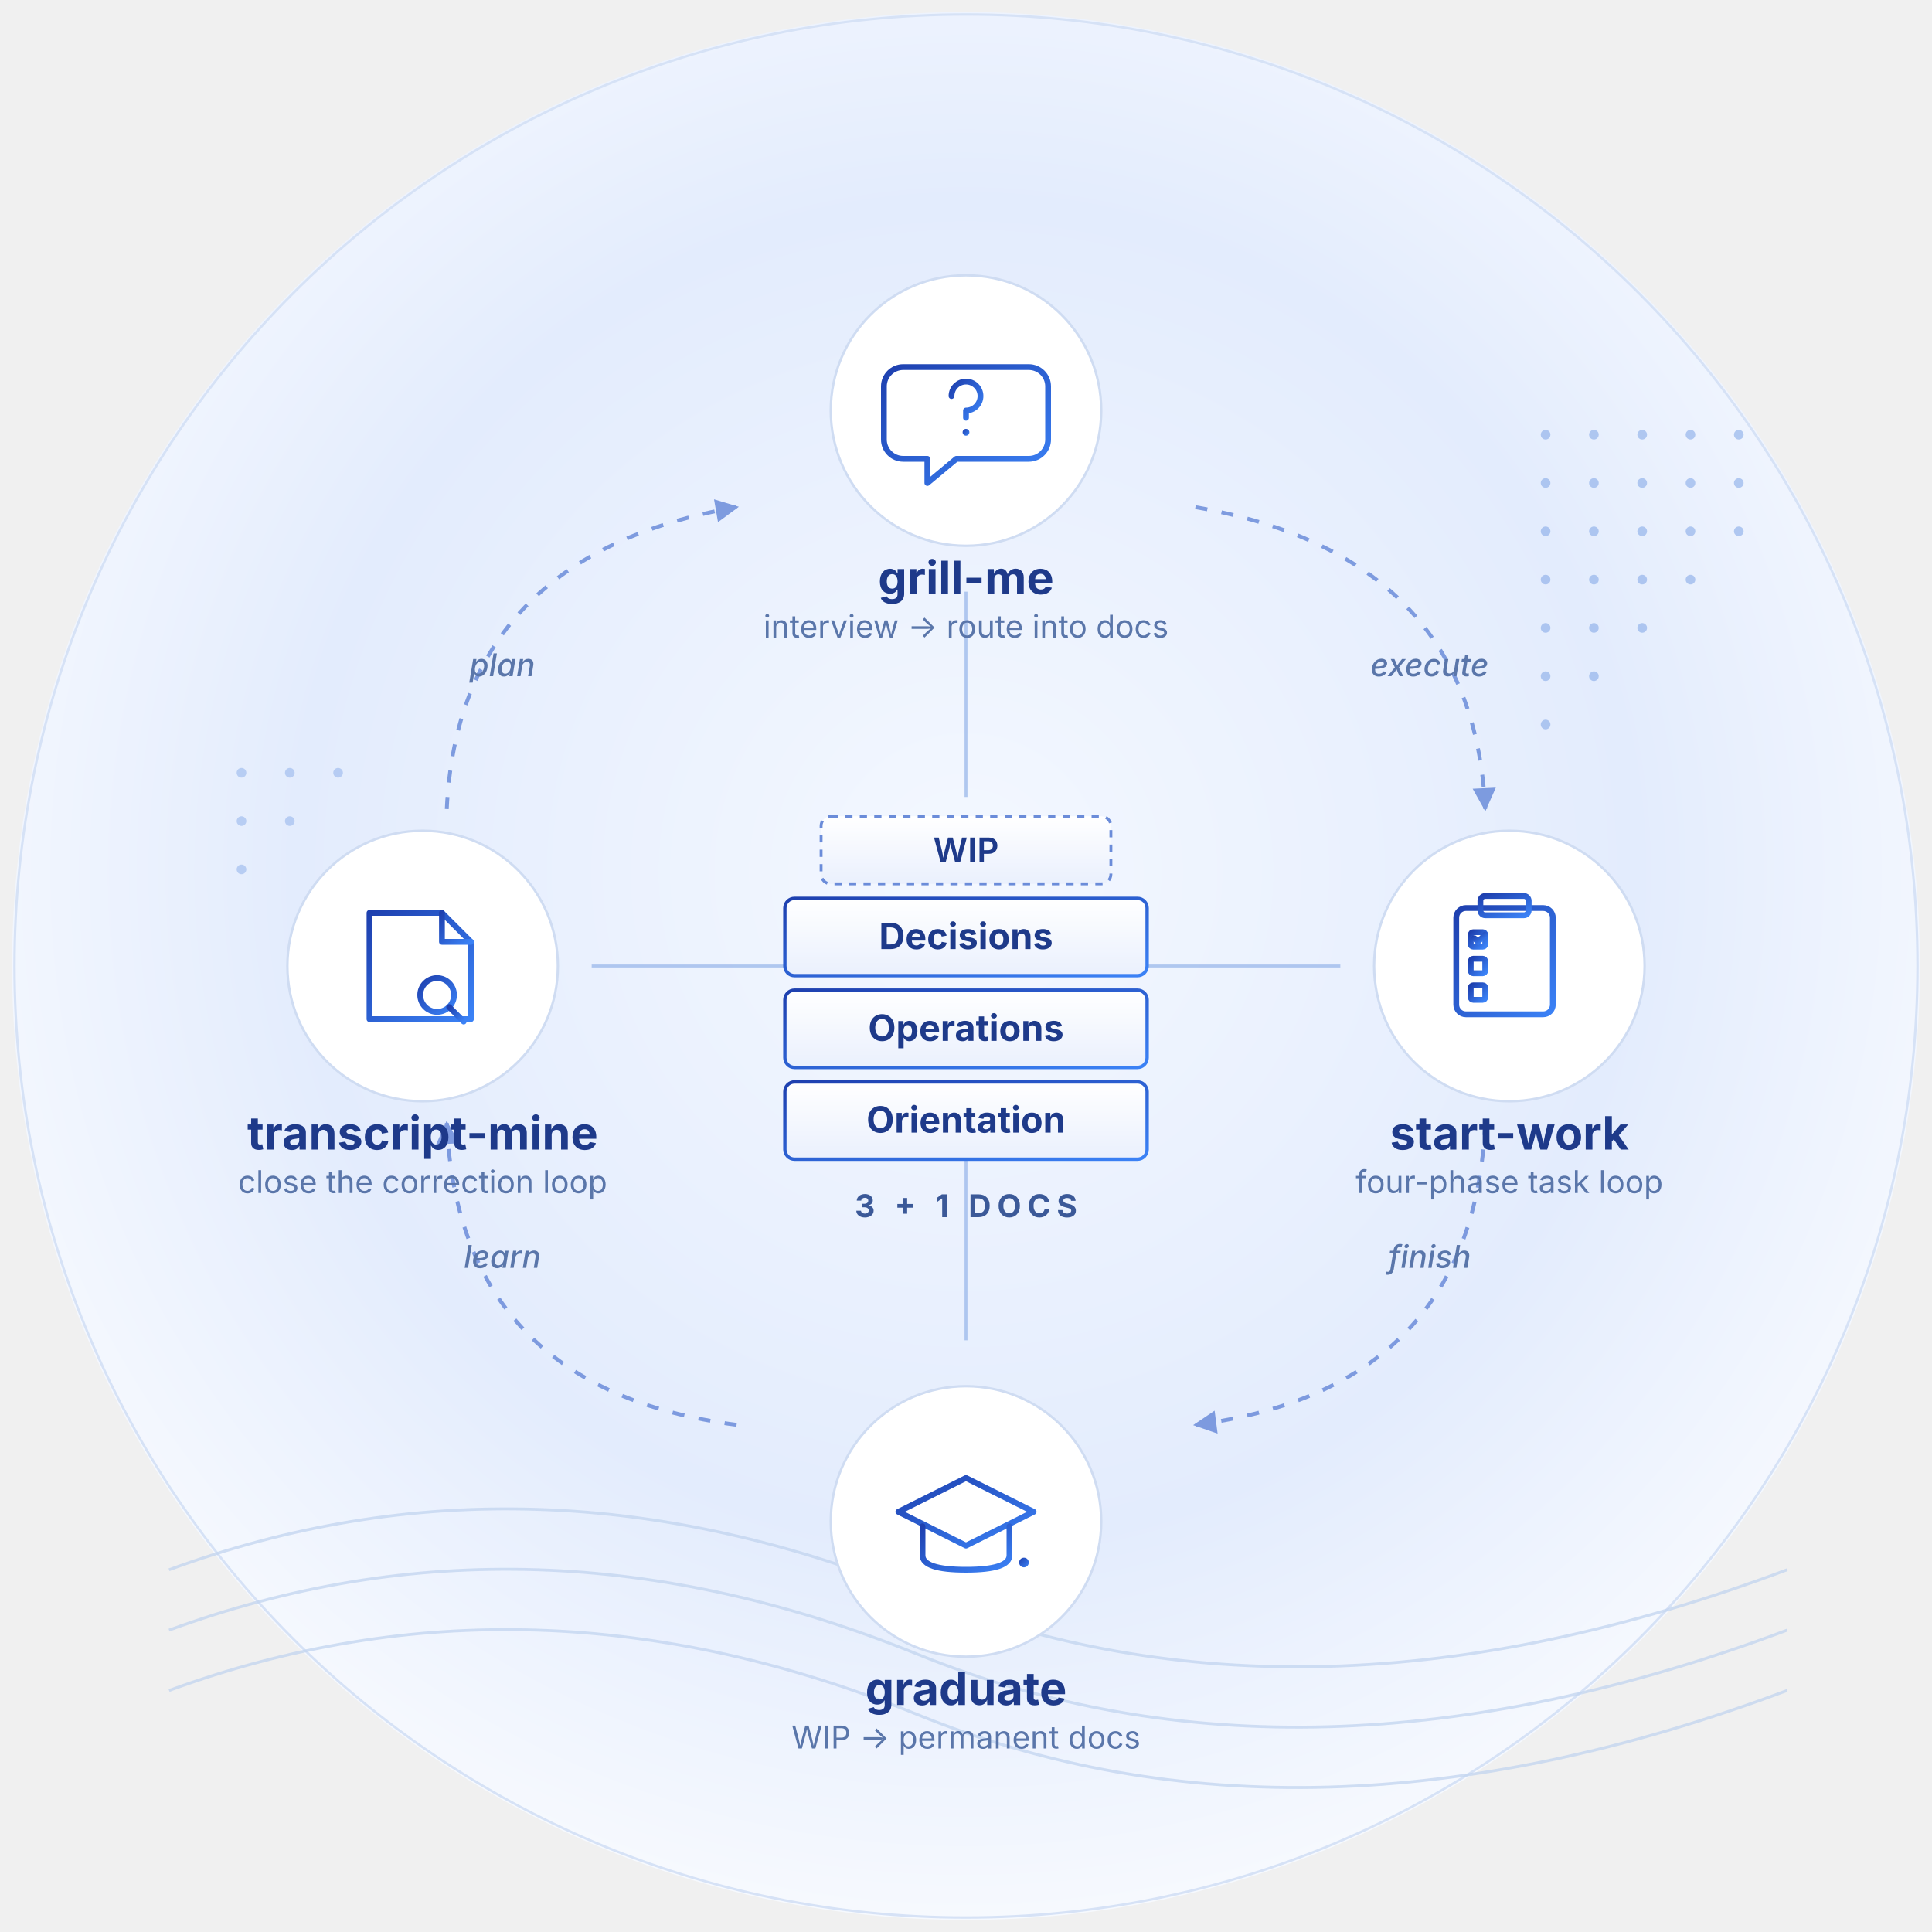
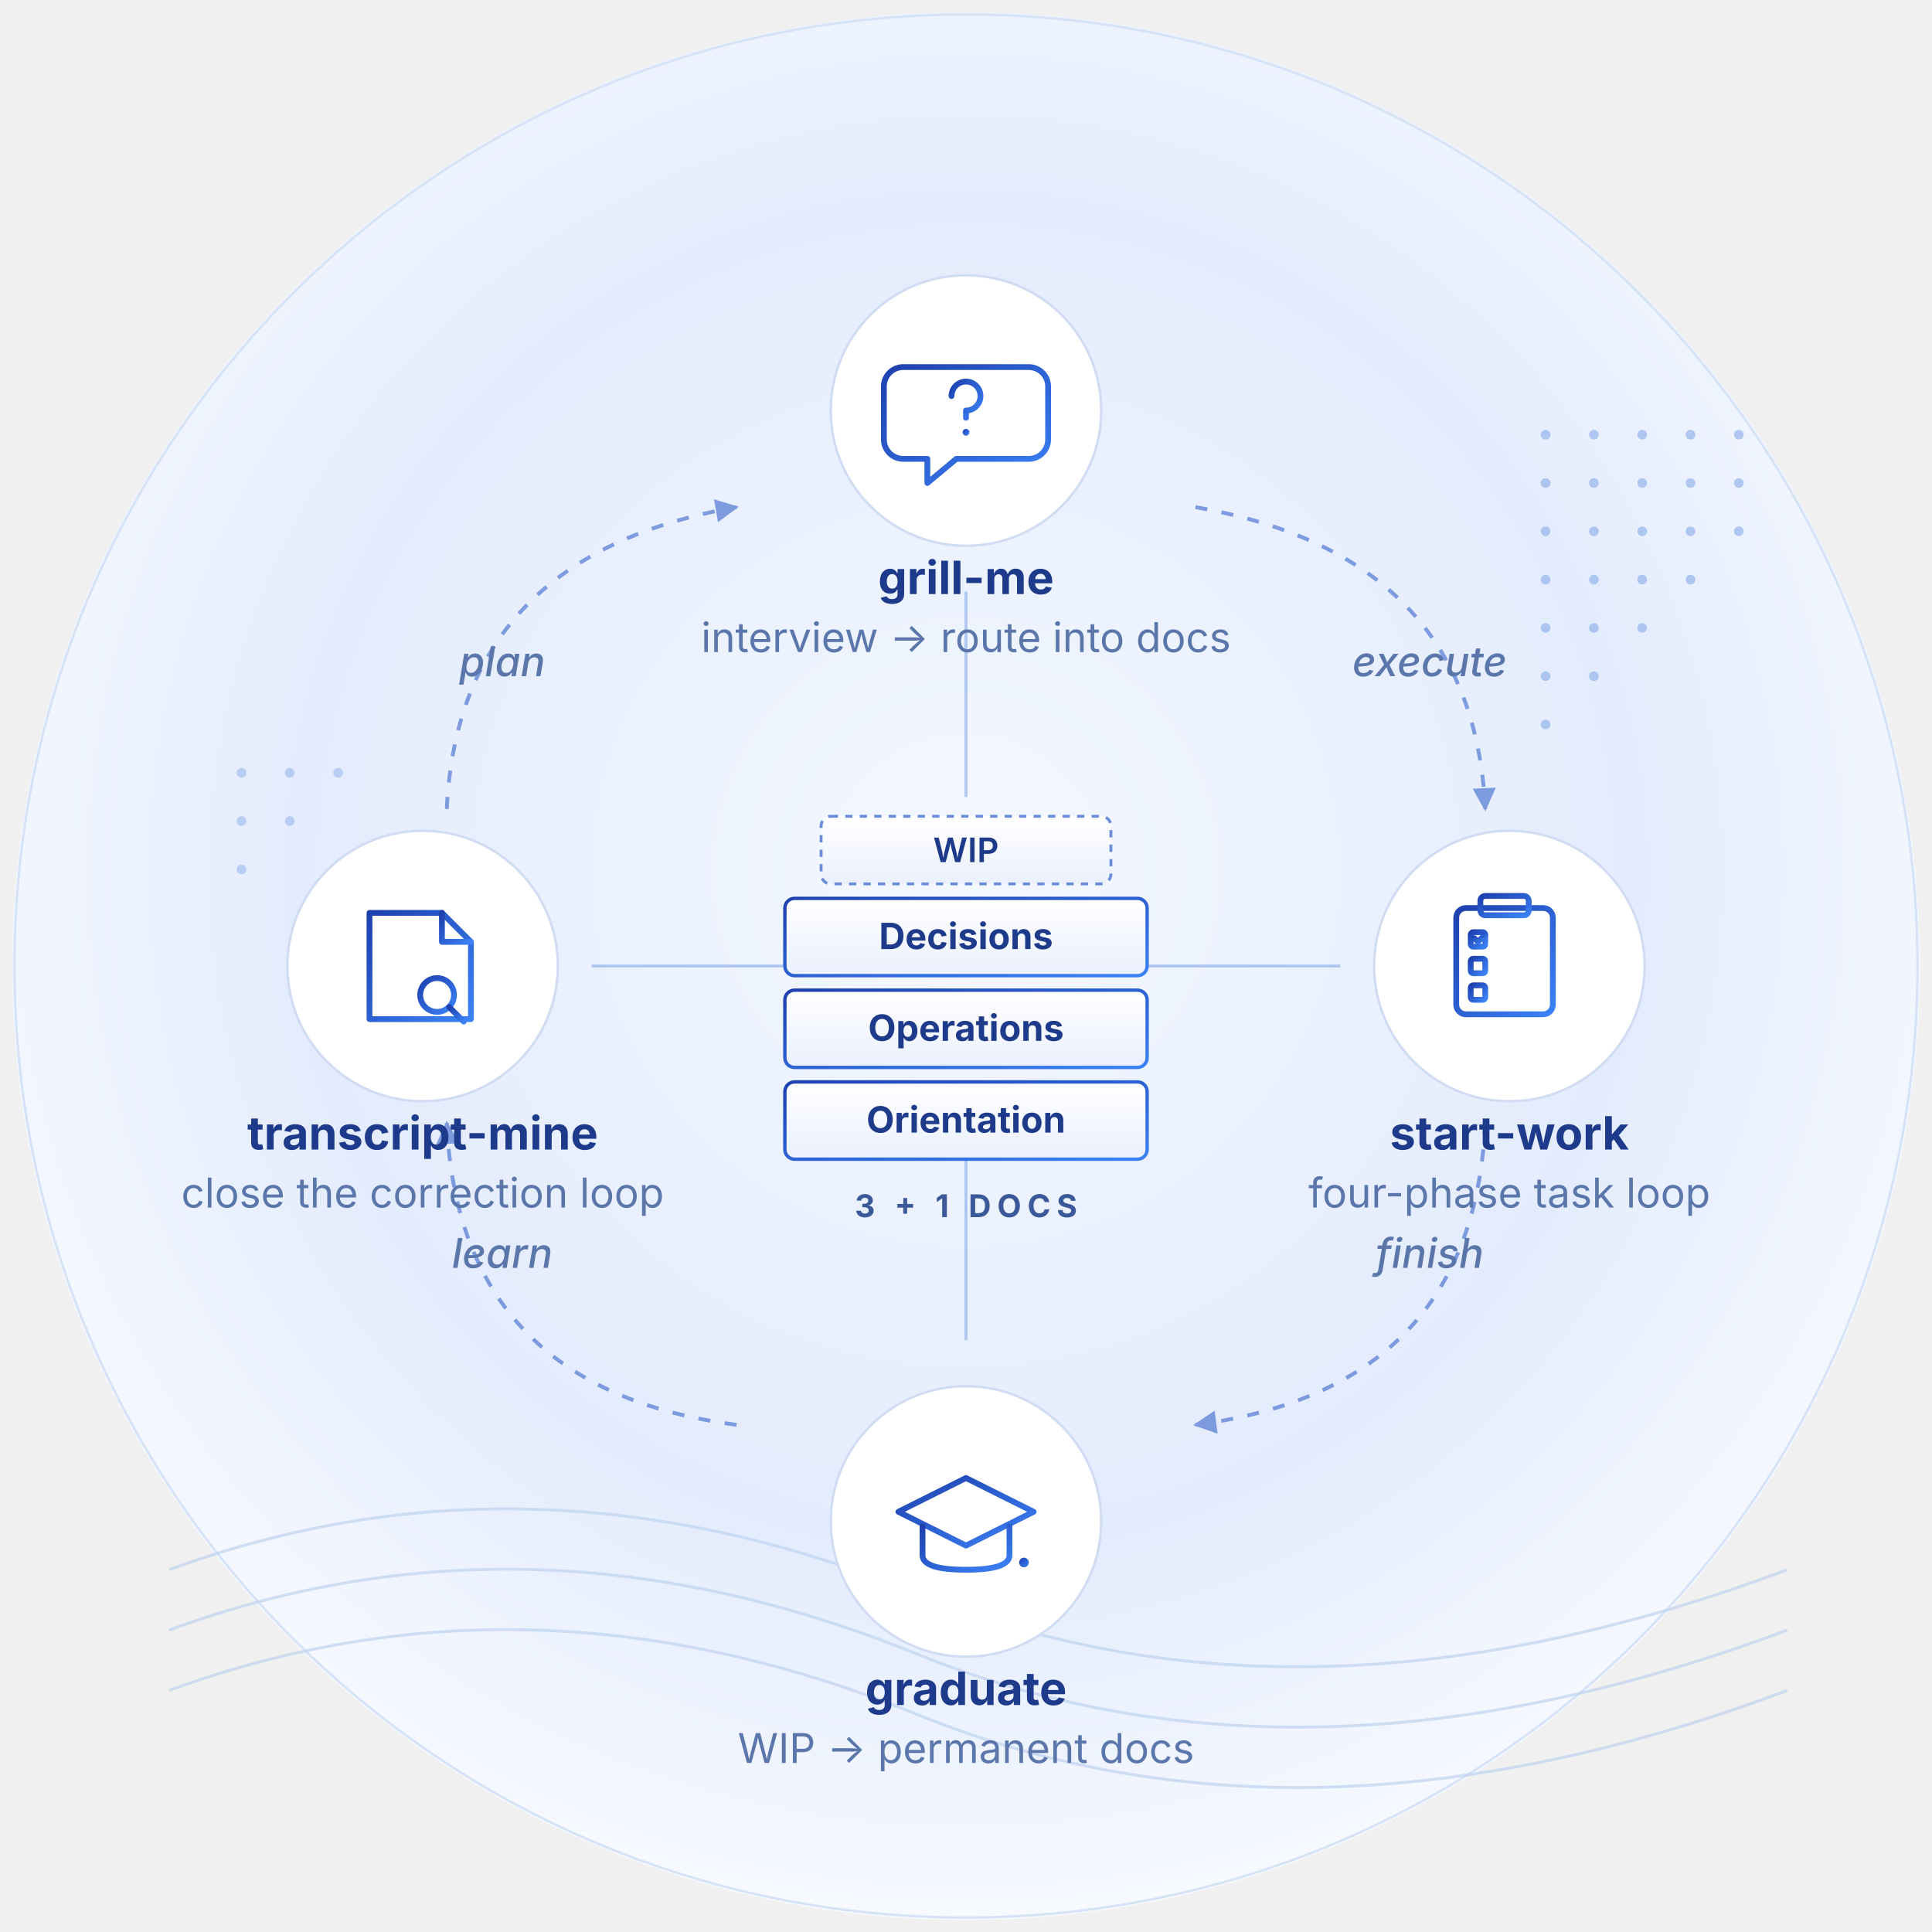
<svg xmlns="http://www.w3.org/2000/svg" viewBox="0 0 800 800" width="800" height="800" role="img" aria-label="Four Claude Code skills composing around the 3+1 documentation framework: grill-me, start-work, graduate, transcript-mine.">
  <defs>
    <radialGradient id="bg" cx="50%" cy="45%" r="65%">
      <stop offset="0%" stop-color="#f4f8ff" />
      <stop offset="55%" stop-color="#e3ecfd" />
      <stop offset="100%" stop-color="#ffffff" />
    </radialGradient>
    <linearGradient id="ink" x1="0%" y1="0%" x2="100%" y2="100%">
      <stop offset="0%" stop-color="#1e40af" />
      <stop offset="100%" stop-color="#3b82f6" />
    </linearGradient>
    <linearGradient id="card" x1="0%" y1="0%" x2="0%" y2="100%">
      <stop offset="0%" stop-color="#ffffff" />
      <stop offset="100%" stop-color="#eaf0fd" />
    </linearGradient>
    <marker id="arrow" viewBox="0 0 10 10" refX="9" refY="5" markerWidth="7" markerHeight="7" orient="auto-start-reverse">
      <path d="M0,0 L10,5 L0,10 Z" fill="#3b82f6" />
    </marker>
    <marker id="arrow-dashed" viewBox="0 0 10 10" refX="9" refY="5" markerWidth="6" markerHeight="6" orient="auto-start-reverse">
      <path d="M0,0 L10,5 L0,10 Z" fill="#6b8cd9" />
    </marker>
  </defs>
  <circle cx="400" cy="400" r="395" fill="url(#bg)" />
  <circle cx="400" cy="400" r="394" fill="none" stroke="#d6e2f6" stroke-width="1" />
  <g stroke="#c2d4ef" stroke-width="1.2" fill="none" opacity="0.75">
    <path d="M70,650 Q220,595 380,660 T740,650" />
    <path d="M70,675 Q220,620 380,685 T740,675" />
    <path d="M70,700 Q220,645 380,710 T740,700" />
  </g>
  <g fill="#7ea4e6" opacity="0.55">
    <circle cx="640" cy="180" r="2" />
    <circle cx="660" cy="180" r="2" />
    <circle cx="680" cy="180" r="2" />
    <circle cx="700" cy="180" r="2" />
    <circle cx="720" cy="180" r="2" />
    <circle cx="640" cy="200" r="2" />
    <circle cx="660" cy="200" r="2" />
    <circle cx="680" cy="200" r="2" />
    <circle cx="700" cy="200" r="2" />
    <circle cx="720" cy="200" r="2" />
    <circle cx="640" cy="220" r="2" />
    <circle cx="660" cy="220" r="2" />
    <circle cx="680" cy="220" r="2" />
    <circle cx="700" cy="220" r="2" />
    <circle cx="720" cy="220" r="2" />
    <circle cx="640" cy="240" r="2" />
    <circle cx="660" cy="240" r="2" />
    <circle cx="680" cy="240" r="2" />
    <circle cx="700" cy="240" r="2" />
    <circle cx="640" cy="260" r="2" />
    <circle cx="660" cy="260" r="2" />
    <circle cx="680" cy="260" r="2" />
    <circle cx="640" cy="280" r="2" />
    <circle cx="660" cy="280" r="2" />
    <circle cx="640" cy="300" r="2" />
  </g>
  <g fill="#7ea4e6" opacity="0.45">
    <circle cx="100" cy="320" r="2" />
    <circle cx="120" cy="320" r="2" />
    <circle cx="140" cy="320" r="2" />
    <circle cx="100" cy="340" r="2" />
    <circle cx="120" cy="340" r="2" />
    <circle cx="100" cy="360" r="2" />
  </g>
  <g fill="none" stroke="#6b8cd9" stroke-width="1.6" stroke-dasharray="5 6" opacity="0.85">
    <path d="M495,210 Q610,230 615,335" marker-end="url(#arrow-dashed)" />
    <path d="M615,465 Q610,575 495,590" marker-end="url(#arrow-dashed)" />
    <path d="M305,590 Q190,575 185,465" marker-end="url(#arrow-dashed)" />
    <path d="M185,335 Q190,230 305,210" marker-end="url(#arrow-dashed)" />
  </g>
  <g stroke="#94b3e8" stroke-width="1.2" fill="none" opacity="0.7">
    <line x1="400" y1="245" x2="400" y2="330" />
    <line x1="555" y1="400" x2="470" y2="400" />
    <line x1="400" y1="555" x2="400" y2="470" />
    <line x1="245" y1="400" x2="330" y2="400" />
  </g>
  <g>
    <rect x="340" y="338" width="120" height="28" rx="4" fill="url(#card)" stroke="#6b8cd9" stroke-width="1.2" stroke-dasharray="3 3" />
    <text x="400" y="357" text-anchor="middle" font-family="ui-sans-serif, -apple-system, Inter, Helvetica, Arial" font-size="14" fill="#1e3a8a" font-weight="600">WIP</text>
    <rect x="325" y="372" width="150" height="32" rx="4" fill="url(#card)" stroke="url(#ink)" stroke-width="1.4" />
    <text x="400" y="393" text-anchor="middle" font-family="ui-sans-serif, -apple-system, Inter, Helvetica, Arial" font-size="15" fill="#1e3a8a" font-weight="700">Decisions</text>
    <rect x="325" y="410" width="150" height="32" rx="4" fill="url(#card)" stroke="url(#ink)" stroke-width="1.4" />
    <text x="400" y="431" text-anchor="middle" font-family="ui-sans-serif, -apple-system, Inter, Helvetica, Arial" font-size="15" fill="#1e3a8a" font-weight="700">Operations</text>
    <rect x="325" y="448" width="150" height="32" rx="4" fill="url(#card)" stroke="url(#ink)" stroke-width="1.4" />
    <text x="400" y="469" text-anchor="middle" font-family="ui-sans-serif, -apple-system, Inter, Helvetica, Arial" font-size="15" fill="#1e3a8a" font-weight="700">Orientation</text>
    <text x="400" y="504" text-anchor="middle" font-family="ui-sans-serif, -apple-system, Inter, Helvetica, Arial" font-size="13" fill="#3b5998" letter-spacing="2.5" font-weight="700">3 + 1  DOCS</text>
  </g>
  <g transform="translate(400 170)">
    <circle r="56" fill="#ffffff" stroke="#cfdcf2" stroke-width="1" />
    <g stroke="url(#ink)" stroke-width="2.4" fill="none" stroke-linecap="round" stroke-linejoin="round">
      <path d="M-26,-18 h52 a8,8 0 0 1 8,8 v22 a8,8 0 0 1 -8,8 h-30 l-12,10 v-10 h-10 a8,8 0 0 1 -8,-8 v-22 a8,8 0 0 1 8,-8 z" />
      <path d="M-6,-6 a6,6 0 1 1 6,6 v3" />
      <circle cx="0" cy="9" r="1.4" fill="url(#ink)" stroke="none" />
    </g>
    <text x="0" y="76" text-anchor="middle" font-family="ui-sans-serif, -apple-system, Inter, Helvetica, Arial" font-size="19" fill="#1e3a8a" font-weight="700">grill-me</text>
-     <text x="0" y="94" text-anchor="middle" font-family="ui-sans-serif, -apple-system, Inter, Helvetica, Arial" font-size="13" fill="#5a76aa">interview → route into docs</text>
+     <text x="0" y="100" text-anchor="middle" font-family="ui-sans-serif, -apple-system, Inter, Helvetica, Arial" font-size="17" fill="#5a76aa">interview → route into docs</text>
  </g>
  <g transform="translate(625 400)">
    <circle r="56" fill="#ffffff" stroke="#cfdcf2" stroke-width="1" />
    <g stroke="url(#ink)" stroke-width="2.4" fill="none" stroke-linecap="round" stroke-linejoin="round">
      <rect x="-22" y="-24" width="40" height="44" rx="4" />
      <rect x="-12" y="-29" width="20" height="8" rx="2" />
      <rect x="-16" y="-14" width="6" height="6" rx="1" />
      <path d="M-14.5,-11.5 l1.5,1.5 l3,-3" />
      <line x1="-6" y1="-11" x2="12" y2="-11" />
      <rect x="-16" y="-3" width="6" height="6" rx="1" />
      <line x1="-6" y1="0" x2="12" y2="0" />
      <rect x="-16" y="8" width="6" height="6" rx="1" />
      <line x1="-6" y1="11" x2="12" y2="11" />
    </g>
    <text x="0" y="76" text-anchor="middle" font-family="ui-sans-serif, -apple-system, Inter, Helvetica, Arial" font-size="19" fill="#1e3a8a" font-weight="700">start-work</text>
-     <text x="0" y="94" text-anchor="middle" font-family="ui-sans-serif, -apple-system, Inter, Helvetica, Arial" font-size="13" fill="#5a76aa">four-phase task loop</text>
+     <text x="0" y="100" text-anchor="middle" font-family="ui-sans-serif, -apple-system, Inter, Helvetica, Arial" font-size="17" fill="#5a76aa">four-phase task loop</text>
  </g>
  <g transform="translate(400 630)">
    <circle r="56" fill="#ffffff" stroke="#cfdcf2" stroke-width="1" />
    <g stroke="url(#ink)" stroke-width="2.4" fill="none" stroke-linecap="round" stroke-linejoin="round">
      <path d="M-28,-4 L0,-18 L28,-4 L0,10 Z" />
      <path d="M-18,2 L-18,14 Q-18,20 0,20 Q18,20 18,14 L18,2" />
      <line x1="24" y1="-2" x2="24" y2="14" />
      <circle cx="24" cy="17" r="2" fill="url(#ink)" stroke="none" />
    </g>
    <text x="0" y="76" text-anchor="middle" font-family="ui-sans-serif, -apple-system, Inter, Helvetica, Arial" font-size="19" fill="#1e3a8a" font-weight="700">graduate</text>
-     <text x="0" y="94" text-anchor="middle" font-family="ui-sans-serif, -apple-system, Inter, Helvetica, Arial" font-size="13" fill="#5a76aa">WIP → permanent docs</text>
+     <text x="0" y="100" text-anchor="middle" font-family="ui-sans-serif, -apple-system, Inter, Helvetica, Arial" font-size="17" fill="#5a76aa">WIP → permanent docs</text>
  </g>
  <g transform="translate(175 400)">
    <circle r="56" fill="#ffffff" stroke="#cfdcf2" stroke-width="1" />
    <g stroke="url(#ink)" stroke-width="2.4" fill="none" stroke-linecap="round" stroke-linejoin="round">
      <path d="M-22,-22 L8,-22 L20,-10 L20,22 L-22,22 Z" />
      <path d="M8,-22 L8,-10 L20,-10" />
      <line x1="-15" y1="-4" x2="6" y2="-4" />
      <line x1="-15" y1="3" x2="12" y2="3" />
      <circle cx="6" cy="12" r="7" />
      <line x1="11" y1="17" x2="17" y2="23" />
    </g>
    <text x="0" y="76" text-anchor="middle" font-family="ui-sans-serif, -apple-system, Inter, Helvetica, Arial" font-size="19" fill="#1e3a8a" font-weight="700">transcript-mine</text>
-     <text x="0" y="94" text-anchor="middle" font-family="ui-sans-serif, -apple-system, Inter, Helvetica, Arial" font-size="13" fill="#5a76aa">close the correction loop</text>
+     <text x="0" y="100" text-anchor="middle" font-family="ui-sans-serif, -apple-system, Inter, Helvetica, Arial" font-size="17" fill="#5a76aa">close the correction loop</text>
  </g>
-   <g font-family="ui-sans-serif, -apple-system, Inter, Helvetica, Arial" font-size="13" fill="#5a76aa" font-style="italic" font-weight="500">
+   <g font-family="ui-sans-serif, -apple-system, Inter, Helvetica, Arial" font-size="17" fill="#5a76aa" font-style="italic" font-weight="500">
    <text x="592" y="280" text-anchor="middle">execute</text>
    <text x="592" y="525" text-anchor="middle">finish</text>
    <text x="208" y="525" text-anchor="middle">learn</text>
    <text x="208" y="280" text-anchor="middle">plan</text>
  </g>
</svg>
